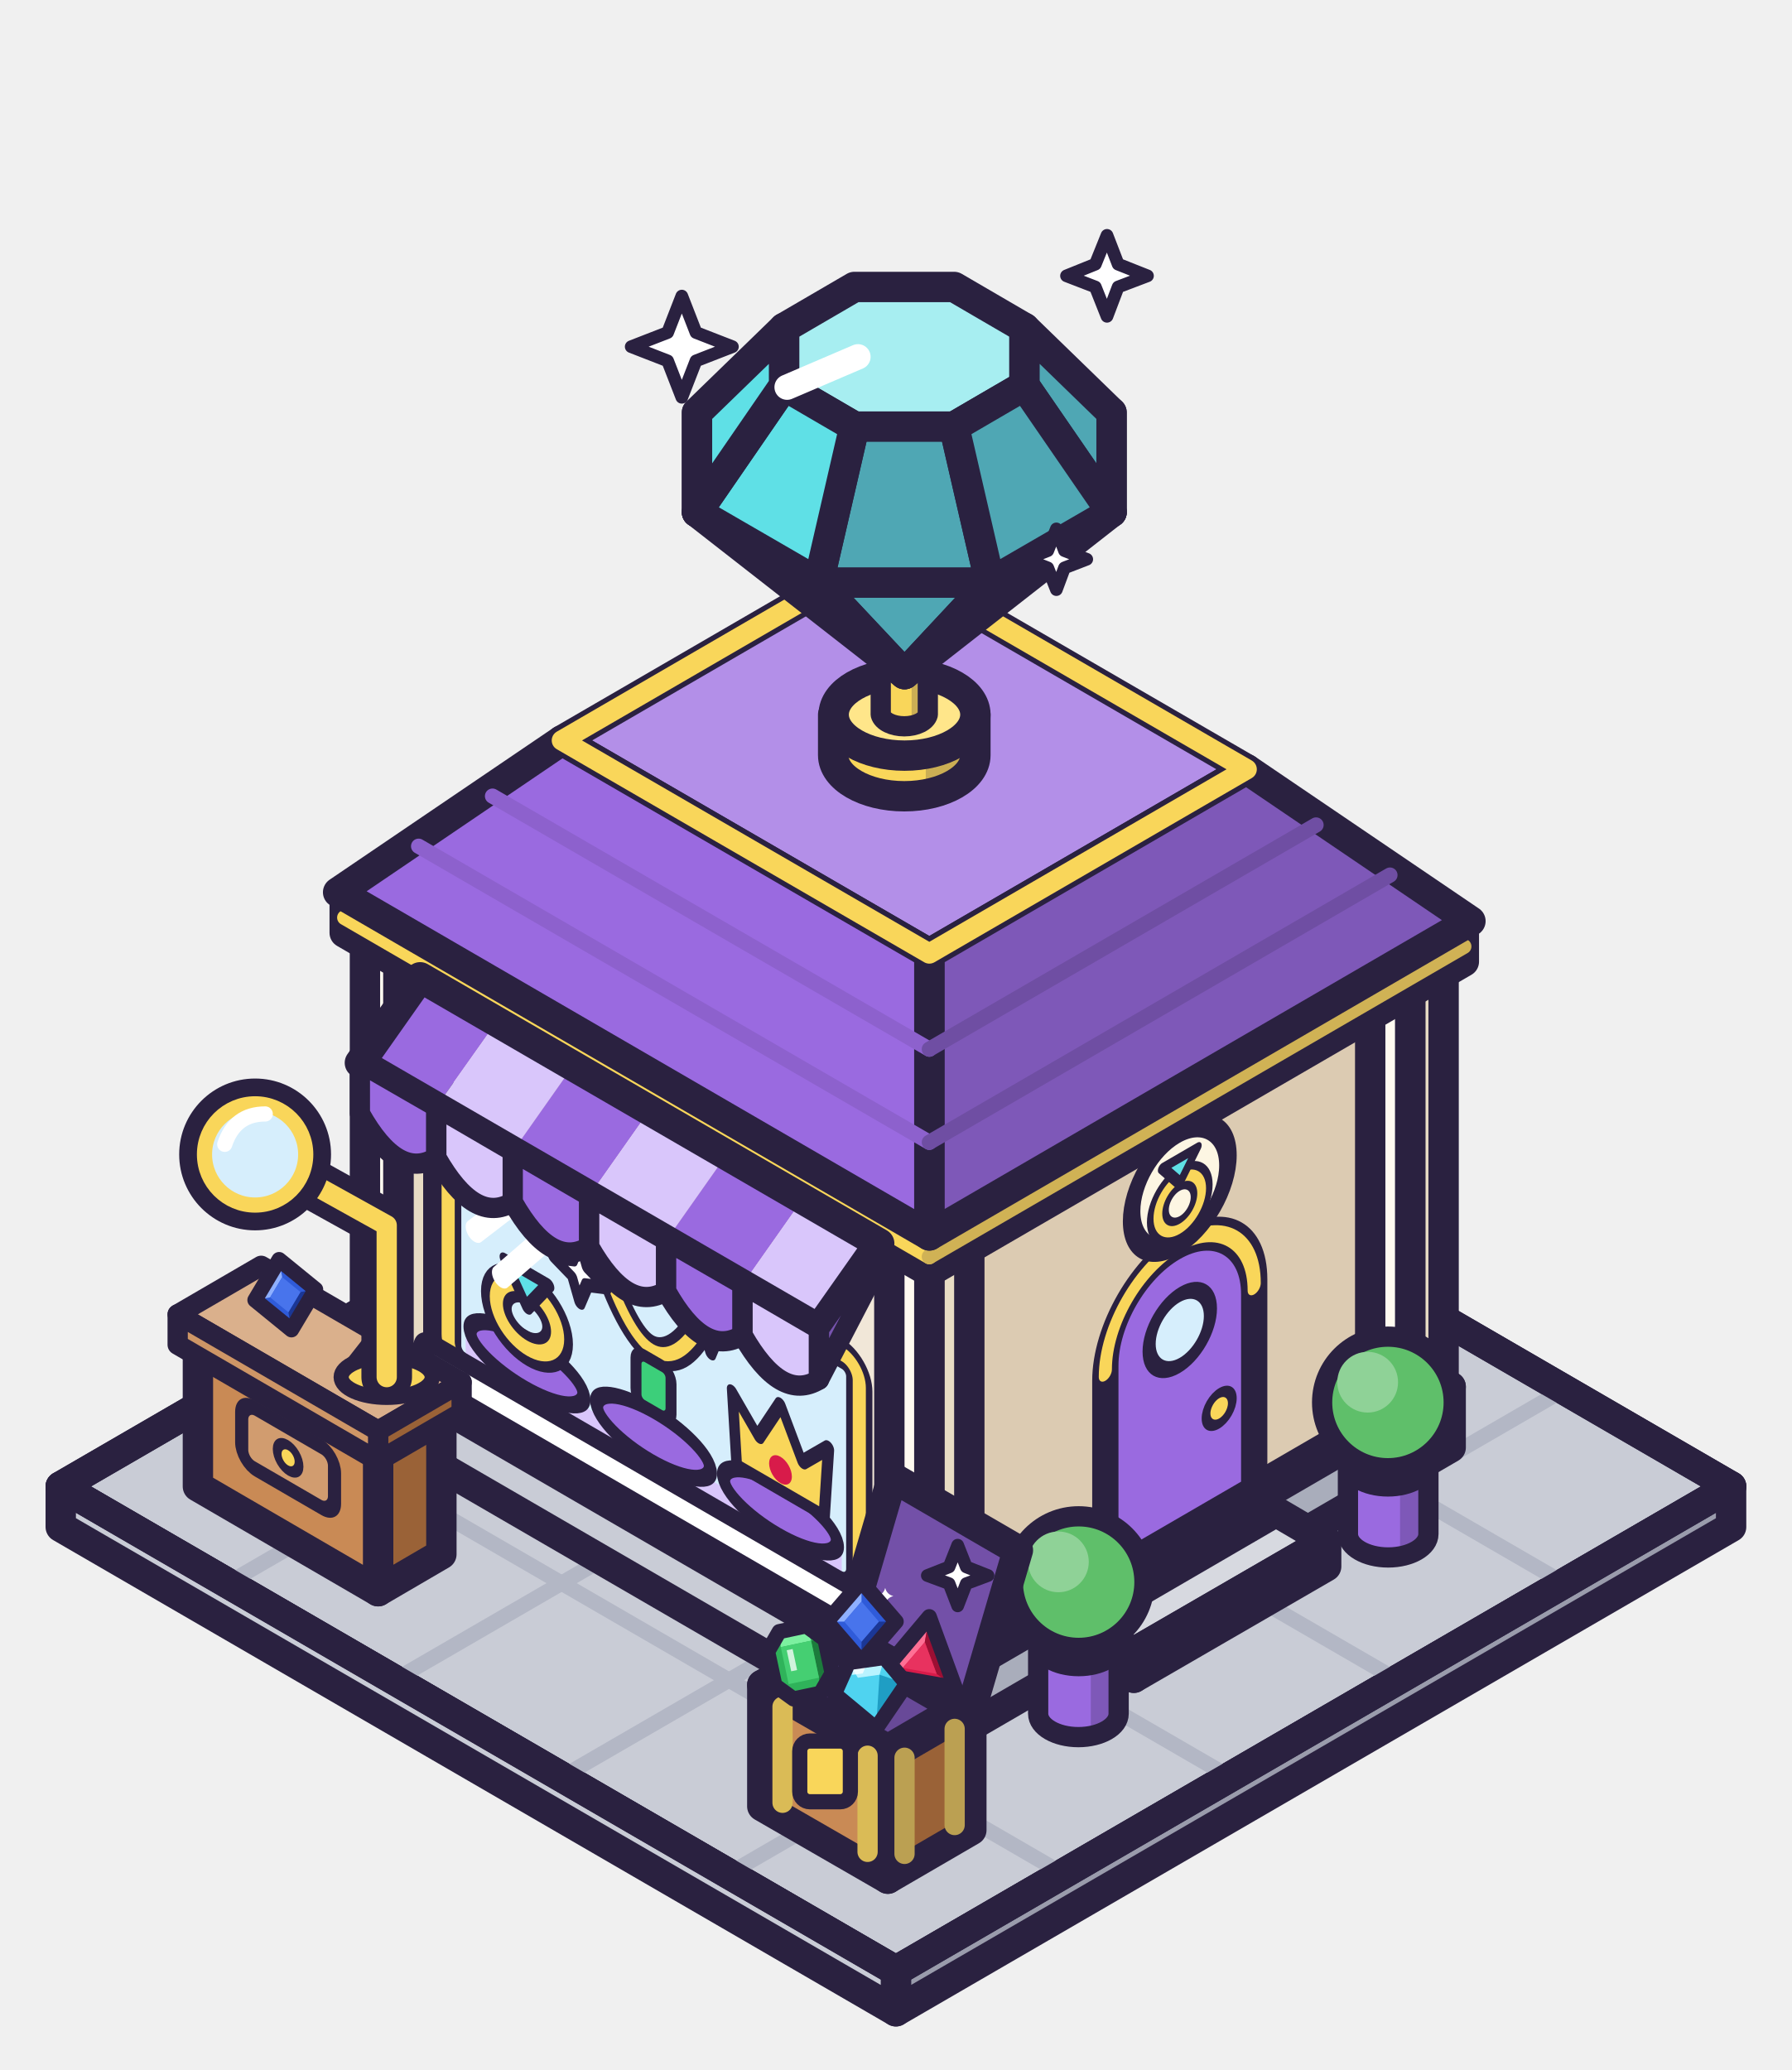
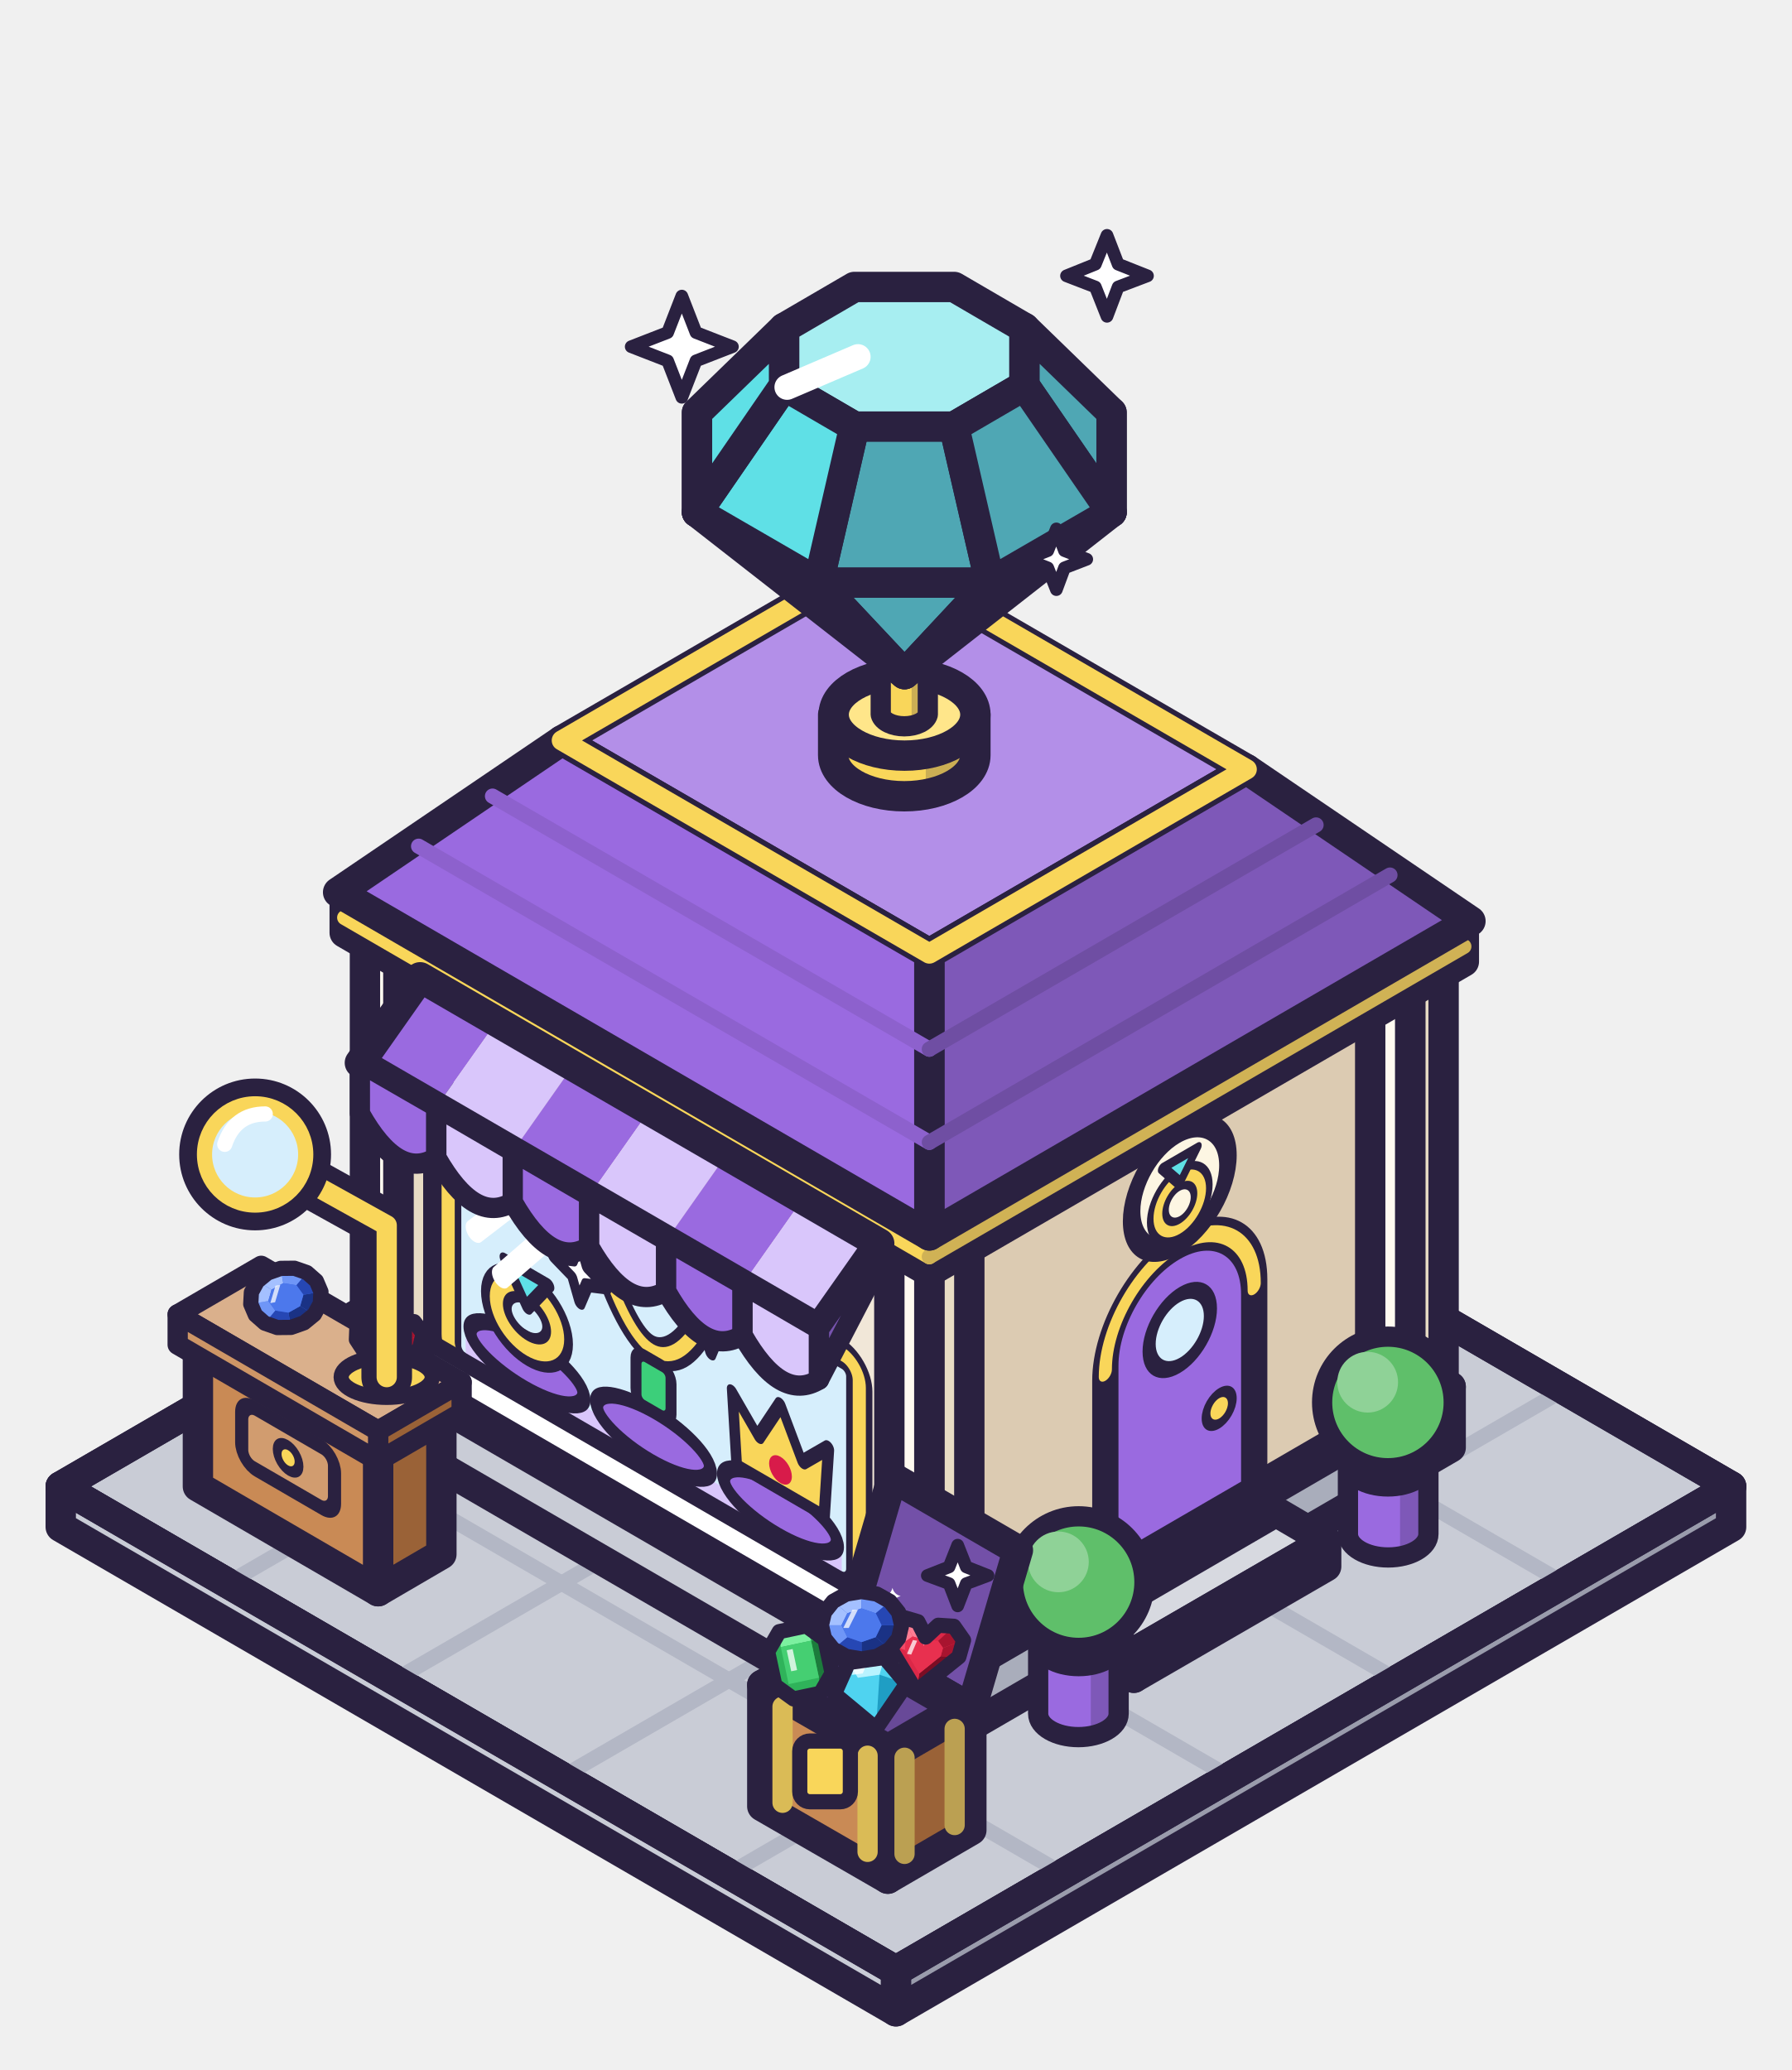
<svg xmlns="http://www.w3.org/2000/svg" width="354" height="409" viewBox="0 0 354 409" stroke-linejoin="round" stroke-linecap="round">
  <defs>
    <clipPath id="cyl1">
      <path d="M164.6 141.2 L164.6 149.2 A14 8.1 0 0 0 192.7 149.2 L192.7 141.2 Z" />
    </clipPath>
    <clipPath id="cyl2">
      <path d="M174 129.2 L174 141.2 A4.7 2.7 0 0 0 183.3 141.2 L183.3 129.2 Z" />
    </clipPath>
    <clipPath id="cyl3">
      <path d="M266.3 289.1 L266.3 303.1 A7.9 4.6 0 0 0 282.2 303.1 L282.2 289.1 Z" />
    </clipPath>
    <clipPath id="cyl4">
      <path d="M205.1 324.6 L205.1 338.6 A7.9 4.6 0 0 0 221 338.6 L221 324.6 Z" />
    </clipPath>
  </defs>
  <polygon points="177,198 342,293.7 177,389.4 12,293.7" fill="#c9ccd6" stroke="#2a2140" stroke-width="6" />
  <polygon points="342,301.7 177,397.4 177,389.4 342,293.7" fill="#9a9cac" stroke="#2a2140" stroke-width="6" />
  <polygon points="177,397.4 12,301.7 12,293.7 177,389.4" fill="#c9ccd6" stroke="#2a2140" stroke-width="6" />
  <path d="M207.4 218.7 L47.6 311.3" stroke="#b3b7c5" stroke-width="3" fill="none" />
  <path d="M146.6 218.7 L306.4 311.3" stroke="#b3b7c5" stroke-width="3" fill="none" />
  <path d="M240.4 237.8 L80.6 330.4" stroke="#b3b7c5" stroke-width="3" fill="none" />
  <path d="M113.6 237.8 L273.4 330.4" stroke="#b3b7c5" stroke-width="3" fill="none" />
  <path d="M273.4 257 L113.6 349.6" stroke="#b3b7c5" stroke-width="3" fill="none" />
  <path d="M80.6 257 L240.4 349.6" stroke="#b3b7c5" stroke-width="3" fill="none" />
  <path d="M306.4 276.1 L146.6 368.7" stroke="#b3b7c5" stroke-width="3" fill="none" />
  <path d="M47.6 276.1 L207.4 368.7" stroke="#b3b7c5" stroke-width="3" fill="none" />
  <polygon points="177,198 342,293.7 177,389.4 12,293.7" fill="none" stroke="#2a2140" stroke-width="6" />
  <polygon points="173.7,208.6 286.6,274 183.6,333.8 70.7,268.3" fill="#d9dbe2" stroke="#2a2140" stroke-width="6" />
  <polygon points="286.6,286 183.6,345.8 183.6,333.8 286.6,274" fill="#a9adbb" stroke="#2a2140" stroke-width="6" />
  <polygon points="183.6,345.8 70.7,280.3 70.7,268.3 183.6,333.8" fill="#c9ccd6" stroke="#2a2140" stroke-width="6" />
  <polygon points="173.7,126.9 282.6,190 183.6,247.5 74.7,184.3" fill="#f1e7d8" stroke="#2a2140" stroke-width="6" />
  <polygon points="282.6,274 183.6,331.5 183.6,247.5 282.6,190" fill="#dccbb2" stroke="#2a2140" stroke-width="6" />
  <polygon points="183.6,331.5 74.7,268.3 74.7,184.3 183.6,247.5" fill="#f1e7d8" stroke="#2a2140" stroke-width="6" />
  <polygon points="80,179.7 86.6,183.5 78.7,188.1 72.1,184.3" fill="#ffffff" stroke="#2a2140" stroke-width="6" />
  <polygon points="86.6,267.5 78.7,272.1 78.7,188.1 86.6,183.5" fill="#e8dcc4" stroke="#2a2140" stroke-width="6" />
  <polygon points="78.7,272.1 72.1,268.3 72.1,184.3 78.7,188.1" fill="#fffaf0" stroke="#2a2140" stroke-width="6" />
  <polygon points="183.6,239.8 191.5,244.4 183.6,249 175.7,244.4" fill="#ffffff" stroke="#2a2140" stroke-width="6" />
  <polygon points="191.5,328.4 183.6,333 183.6,249 191.5,244.4" fill="#e8dcc4" stroke="#2a2140" stroke-width="6" />
  <polygon points="183.6,333 175.7,328.4 175.7,244.4 183.6,249" fill="#fffaf0" stroke="#2a2140" stroke-width="6" />
  <polygon points="277.3,185.5 285.2,190 278.6,193.9 270.7,189.3" fill="#ffffff" stroke="#2a2140" stroke-width="6" />
  <polygon points="285.2,274 278.6,277.9 278.6,193.9 285.2,190" fill="#e8dcc4" stroke="#2a2140" stroke-width="6" />
  <polygon points="278.6,277.9 270.7,273.3 270.7,189.3 278.6,193.9" fill="#fffaf0" stroke="#2a2140" stroke-width="6" />
  <polygon points="173.7,115.1 289.2,182 183.6,243.3 68.1,176.3" fill="#ffffff" stroke="#2a2140" stroke-width="6" />
  <polygon points="289.2,190 183.6,251.3 183.6,243.3 289.2,182" fill="#e8dcc4" stroke="#2a2140" stroke-width="6" />
  <polygon points="183.6,251.3 68.1,184.3 68.1,176.3 183.6,243.3" fill="#fffaf0" stroke="#2a2140" stroke-width="6" />
  <path d="M68.1 181.3 L183.6 248.3" stroke="#f9d65a" stroke-width="3" fill="none" />
  <path d="M183.6 248.3 L289.2 187" stroke="#d0b255" stroke-width="3" fill="none" />
  <polygon points="173.7,109.9 246.3,152 183.6,188.4 111,146.3" fill="#b38fe8" stroke="#2a2140" stroke-width="6" />
  <polygon points="290.5,182 183.6,244.1 183.6,188.4 246.3,152" fill="#7e58b8" stroke="#2a2140" stroke-width="6" />
  <polygon points="183.6,244.1 66.8,176.3 111,146.3 183.6,188.4" fill="#9a6ae0" stroke="#2a2140" stroke-width="6" />
  <path d="M82.7 167.2 L183.6 225.7" stroke="#8d61cd" stroke-width="3" fill="none" />
  <path d="M183.6 225.7 L274.6 172.9" stroke="#6f4ea3" stroke-width="3" fill="none" />
  <path d="M97.3 157.3 L183.6 207.3" stroke="#8d61cd" stroke-width="3" fill="none" />
  <path d="M183.6 207.3 L260 163" stroke="#6f4ea3" stroke-width="3" fill="none" />
  <polygon points="173.7,109.9 246.3,152 183.6,188.4 111,146.3" fill="none" stroke="#f9d65a" stroke-width="4" />
  <path d="M164.6 141.2 L164.6 149.2 A14 8.1 0 0 0 192.7 149.2 L192.7 141.2 Z" fill="#f9d65a" />
  <rect x="182.9" y="133.1" width="14" height="24.2" fill="#cbae54" clip-path="url(#cyl1)" />
  <path d="M164.6 141.2 L164.6 149.2 A14 8.1 0 0 0 192.7 149.2 L192.7 141.2 Z" fill="none" stroke="#2a2140" stroke-width="6" />
  <ellipse cx="178.7" cy="141.2" rx="14" ry="8.1" fill="#ffe68a" stroke="#2a2140" stroke-width="6" />
  <path d="M174 129.2 L174 141.2 A4.7 2.7 0 0 0 183.3 141.2 L183.3 129.2 Z" fill="#f9d65a" />
  <rect x="180.1" y="126.5" width="4.7" height="17.4" fill="#cbae54" clip-path="url(#cyl2)" />
  <path d="M174 129.2 L174 141.2 A4.7 2.7 0 0 0 183.3 141.2 L183.3 129.2 Z" fill="none" stroke="#2a2140" stroke-width="4" />
  <ellipse cx="178.7" cy="129.2" rx="4.7" ry="2.7" fill="#ffe68a" stroke="#2a2140" stroke-width="4" />
  <polygon points="195.6,115.1 161.7,115.1 137.7,101.2 137.7,81.5 161.7,67.6 195.6,67.6 219.6,81.5 219.6,101.2" fill="#a7eef1" stroke="#2a2140" stroke-width="6" />
  <polygon points="195.6,115.1 161.7,115.1 178.7,133.2" fill="#4fa7b4" stroke="#2a2140" stroke-width="6" />
  <polygon points="161.7,115.1 137.7,101.2 178.7,133.2" fill="#5fe0e6" stroke="#2a2140" stroke-width="6" />
  <polygon points="219.6,101.2 195.6,115.1 178.7,133.2" fill="#4fa7b4" stroke="#2a2140" stroke-width="6" />
  <polygon points="188.5,84.3 168.8,84.3 154.9,76.2 154.9,64.8 168.8,56.7 188.5,56.7 202.4,64.8 202.4,76.2" fill="#a7eef1" stroke="#2a2140" stroke-width="6" />
  <polygon points="195.6,115.1 161.7,115.1 168.8,84.3 188.5,84.3" fill="#4fa7b4" stroke="#2a2140" stroke-width="6" />
  <polygon points="161.7,115.1 137.7,101.2 154.9,76.2 168.8,84.3" fill="#5fe0e6" stroke="#2a2140" stroke-width="6" />
  <polygon points="137.7,101.2 137.7,81.5 154.9,64.8 154.9,76.2" fill="#5fe0e6" stroke="#2a2140" stroke-width="6" />
  <polygon points="219.6,81.5 219.6,101.2 202.4,76.2 202.4,64.8" fill="#4fa7b4" stroke="#2a2140" stroke-width="6" />
  <polygon points="219.6,101.2 195.6,115.1 188.5,84.3 202.4,76.2" fill="#4fa7b4" stroke="#2a2140" stroke-width="6" />
  <path d="M155.5 76.5 L169.5 70.5" stroke="#ffffff" stroke-width="5" />
  <path d="M134.7 58.5 L137.5 65.7 L144.7 68.5 L137.5 71.3 L134.7 78.5 L131.9 71.3 L124.7 68.5 L131.9 65.7 Z" fill="#ffffff" stroke="#2a2140" stroke-width="2.5" />
  <path d="M218.7 46.5 L220.9 52.2 L226.7 54.5 L220.9 56.7 L218.7 62.5 L216.4 56.7 L210.7 54.5 L216.4 52.2 Z" fill="#ffffff" stroke="#2a2140" stroke-width="2.5" />
  <path d="M208.7 104.5 L210.3 108.8 L214.7 110.5 L210.3 112.2 L208.7 116.5 L207 112.2 L202.7 110.5 L207 108.8 Z" fill="#ffffff" stroke="#2a2140" stroke-width="2.5" />
  <g transform="matrix(0.865 0.502 0 1 74.7 268.3)">
    <rect x="16" y="-54" width="93.9" height="46" rx="4" fill="#d6eefc" stroke="#2a2140" stroke-width="6" />
    <rect x="20" y="-14" width="85.9" height="5" fill="#d9c6fb" />
    <ellipse cx="34" cy="-16" rx="13" ry="5" fill="#9a6ae0" stroke="#2a2140" stroke-width="3" />
    <ellipse cx="62.9" cy="-16" rx="13" ry="5" fill="#9a6ae0" stroke="#2a2140" stroke-width="3" />
    <ellipse cx="91.9" cy="-16" rx="13" ry="5" fill="#9a6ae0" stroke="#2a2140" stroke-width="3" />
    <ellipse cx="34" cy="-25" rx="7" ry="6" fill="none" stroke="#2a2140" stroke-width="7" />
    <ellipse cx="34" cy="-25" rx="7" ry="6" fill="none" stroke="#f9d65a" stroke-width="3" />
    <path d="M29 -34 L39 -34 L34 -27 Z" fill="#5fe0e6" stroke="#2a2140" stroke-width="2.5" />
    <path d="M51.9 -44 Q62.9 -22 73.9 -44" fill="none" stroke="#2a2140" stroke-width="6" />
    <path d="M51.9 -44 Q62.9 -22 73.9 -44" fill="none" stroke="#f9d65a" stroke-width="2.5" />
    <rect x="58.9" y="-31" width="8" height="10" rx="2" fill="#3ccf7a" stroke="#2a2140" stroke-width="2.5" />
    <path d="M81.9 -20 L80.9 -34 L86.9 -28 L91.9 -37 L96.9 -28 L102.9 -34 L101.9 -20 Z" fill="#f9d65a" stroke="#2a2140" stroke-width="2.5" />
    <circle cx="91.9" cy="-24" r="2.6" fill="#d81b4a" />
    <path d="M22 -36 L34 -50 M28 -30 L44 -50" stroke="#ffffff" stroke-width="4" />
    <rect x="16" y="-54" width="93.9" height="46" rx="4" fill="none" stroke="#f9d65a" stroke-width="3" />
    <rect x="10" y="-9" width="105.9" height="8" rx="3" fill="#ffffff" stroke="#2a2140" stroke-width="4" />
    <path d="M46 -46 L47.7 -41.7 L52 -40 L47.7 -38.3 L46 -34 L44.3 -38.3 L40 -40 L44.3 -41.7 Z" fill="#ffffff" stroke="#2a2140" stroke-width="2.5" />
    <path d="M75.9 -49 L77.3 -45.4 L80.9 -44 L77.3 -42.6 L75.9 -39 L74.5 -42.6 L70.9 -44 L74.5 -45.4 Z" fill="#ffffff" stroke="#2a2140" stroke-width="2.5" />
  </g>
  <polygon points="83,193.1 98.1,201.9 86.2,218.7 71.1,210" fill="#9a6ae0" />
  <polygon points="98.1,201.9 113.2,210.6 101.3,227.5 86.2,218.7" fill="#d9c6fb" />
  <polygon points="113.2,210.6 128.3,219.4 116.4,236.3 101.3,227.5" fill="#9a6ae0" />
  <polygon points="128.3,219.4 143.5,228.2 131.6,245.1 116.4,236.3" fill="#d9c6fb" />
  <polygon points="143.5,228.2 158.6,236.9 146.7,253.8 131.6,245.1" fill="#9a6ae0" />
  <polygon points="158.6,236.9 173.7,245.7 161.8,262.6 146.7,253.8" fill="#d9c6fb" />
  <polygon points="83,193.1 173.7,245.7 161.8,262.6 71.1,210" fill="none" stroke="#2a2140" stroke-width="6" />
  <path d="M71.1 210 L86.2 218.7 L86.2 228.7 Q78.6 233.4 71.1 220 Z" fill="#9a6ae0" stroke="#2a2140" stroke-width="4" />
  <path d="M86.2 218.7 L101.3 227.5 L101.3 237.5 Q93.8 242.1 86.2 228.7 Z" fill="#d9c6fb" stroke="#2a2140" stroke-width="4" />
  <path d="M101.3 227.5 L116.4 236.3 L116.4 246.3 Q108.9 250.9 101.3 237.5 Z" fill="#9a6ae0" stroke="#2a2140" stroke-width="4" />
  <path d="M116.4 236.3 L131.6 245.1 L131.6 255.1 Q124 259.7 116.4 246.3 Z" fill="#d9c6fb" stroke="#2a2140" stroke-width="4" />
  <path d="M131.6 245.1 L146.7 253.8 L146.7 263.8 Q139.1 268.5 131.6 255.1 Z" fill="#9a6ae0" stroke="#2a2140" stroke-width="4" />
  <path d="M146.7 253.8 L161.8 262.6 L161.8 272.6 Q154.3 277.2 146.7 263.8 Z" fill="#d9c6fb" stroke="#2a2140" stroke-width="4" />
  <polygon points="173.7,245.7 161.8,262.6 161.8,272.6 173.7,249.7" fill="#7854b0" stroke="#2a2140" stroke-width="4" />
  <g transform="matrix(0.865 -0.502 0 1 183.6 331.5)">
    <path d="M40.2 0 V-40 A17 17 0 0 1 74.2 -40 V0 Z" fill="#9a6ae0" stroke="#2a2140" stroke-width="6" />
    <path d="M40.2 -40 A17 17 0 0 1 74.2 -40" fill="none" stroke="#f9d65a" stroke-width="3" />
    <circle cx="57.2" cy="-40" r="7" fill="#d6eefc" stroke="#2a2140" stroke-width="3" />
    <circle cx="66.2" cy="-20" r="3" fill="#f9d65a" stroke="#2a2140" stroke-width="2" />
    <circle cx="57.2" cy="-68" r="11" fill="#fdf6e3" stroke="#2a2140" stroke-width="4" />
    <circle cx="57.2" cy="-65" r="5" fill="none" stroke="#2a2140" stroke-width="5" />
    <circle cx="57.2" cy="-65" r="5" fill="none" stroke="#f9d65a" stroke-width="2" />
    <path d="M53.2 -74 L61.2 -74 L57.2 -69 Z" fill="#5fe0e6" stroke="#2a2140" stroke-width="2" />
  </g>
  <polygon points="252.1,298.7 262,304.5 224,326.5 214.1,320.8" fill="#d7d9e0" stroke="#2a2140" stroke-width="6" />
  <polygon points="262,309.5 224,331.5 224,326.5 262,304.5" fill="#a9adbb" stroke="#2a2140" stroke-width="6" />
  <polygon points="224,331.5 214.1,325.8 214.1,320.8 224,326.5" fill="#c9ccd6" stroke="#2a2140" stroke-width="6" />
  <path d="M266.3 289.1 L266.3 303.1 A7.9 4.6 0 0 0 282.2 303.1 L282.2 289.1 Z" fill="#9a6ae0" />
  <rect x="276.6" y="284.5" width="7.9" height="23.2" fill="#7e58b8" clip-path="url(#cyl3)" />
  <path d="M266.3 289.1 L266.3 303.1 A7.9 4.6 0 0 0 282.2 303.1 L282.2 289.1 Z" fill="none" stroke="#2a2140" stroke-width="4" />
  <ellipse cx="274.2" cy="289.1" rx="7.9" ry="4.6" fill="#b897e9" stroke="#2a2140" stroke-width="4" />
  <circle cx="274.2" cy="277.1" r="13" fill="#5fbf6a" stroke="#2a2140" stroke-width="4" />
  <circle cx="270.2" cy="273.1" r="6" fill="#8fd297" />
  <path d="M205.1 324.6 L205.1 338.6 A7.9 4.6 0 0 0 221 338.6 L221 324.6 Z" fill="#9a6ae0" />
  <rect x="215.5" y="320" width="7.9" height="23.2" fill="#7e58b8" clip-path="url(#cyl4)" />
  <path d="M205.1 324.6 L205.1 338.6 A7.9 4.6 0 0 0 221 338.6 L221 324.6 Z" fill="none" stroke="#2a2140" stroke-width="4" />
  <ellipse cx="213.1" cy="324.6" rx="7.9" ry="4.6" fill="#b897e9" stroke="#2a2140" stroke-width="4" />
  <circle cx="213.1" cy="312.6" r="13" fill="#5fbf6a" stroke="#2a2140" stroke-width="4" />
  <circle cx="209.1" cy="308.6" r="6" fill="#8fd297" />
  <polygon points="51.6,258.4 87.2,279.1 74.7,286.4 39.1,265.7" fill="#d7a780" stroke="#2a2140" stroke-width="6" />
  <polygon points="87.2,307.1 74.7,314.4 74.7,286.4 87.2,279.1" fill="#9a6237" stroke="#2a2140" stroke-width="6" />
  <polygon points="74.7,314.4 39.1,293.7 39.1,265.7 74.7,286.4" fill="#c98a55" stroke="#2a2140" stroke-width="6" />
  <g transform="matrix(0.865 0.502 0 1 39.1 293.7)">
    <rect x="10" y="-22" width="21.2" height="12" rx="3" fill="#d19c6f" stroke="#2a2140" stroke-width="3" />
    <circle cx="20.6" cy="-16" r="2.5" fill="#f9d65a" stroke="#2a2140" stroke-width="2" />
  </g>
  <polygon points="51.6,250.1 91.2,273.1 74.7,282.7 35.1,259.7" fill="#dab08c" stroke="#2a2140" stroke-width="4" />
  <polygon points="91.2,279.1 74.7,288.7 74.7,282.7 91.2,273.1" fill="#9a6237" stroke="#2a2140" stroke-width="4" />
  <polygon points="74.7,288.7 35.1,265.7 35.1,259.7 74.7,282.7" fill="#ce9666" stroke="#2a2140" stroke-width="4" />
  <g transform="translate(56.5 256.6) rotate(-10) scale(0.16) translate(-50 -55)">
-     <polygon points="50,6 88,50 50,94 12,50" fill="#2f5bd9" />
-     <polygon points="50,6 50,28 31,50 12,50" fill="#8fb0ff" />
-     <polygon points="88,50 50,94 50,72 69,50" fill="#1b3796" />
-     <polygon points="50,28 69,50 50,72 31,50" fill="#4874ec" />
-     <polygon points="50,6 88,50 50,94 12,50" fill="none" stroke="#2a2140" stroke-width="18.8" />
+     <polygon points="94,54 90.7,68.2 81.1,80.2 66.8,88.2 50,91 33.2,88.2 18.9,80.2 9.3,68.2 6,54 9.3,39.8 18.9,27.8 33.2,19.8 50,17 66.8,19.8 81.1,27.8 90.7,39.8" fill="#3a66e0" />
+     <polygon points="72,54 94,54 90.7,68.2 81.1,80.2 65.6,67.1" fill="#1a3285" />
+     <polygon points="65.6,67.1 81.1,80.2 66.8,88.2 50,91 50,72.5" fill="#1a3285" />
+     <polygon points="50,72.5 50,91 33.2,88.2 18.9,80.2 34.4,67.1" fill="#2647b4" />
+     <polygon points="34.4,67.1 18.9,80.2 9.3,68.2 6,54 28,54" fill="#6f96f7" />
+     <polygon points="28,54 6,54 9.3,39.8 18.9,27.8 34.4,40.9" fill="#a4c0ff" />
+     <polygon points="34.4,40.9 18.9,27.8 33.2,19.8 50,17 50,35.5" fill="#a4c0ff" />
+     <polygon points="50,35.5 50,17 66.8,19.8 81.1,27.8 65.6,40.9" fill="#6f96f7" />
+     <polygon points="65.6,40.9 81.1,27.8 90.7,39.8 94,54 72,54" fill="#2647b4" />
+     <polygon points="72,54 65.6,67.1 50,72.5 34.4,67.1 28,54 34.4,40.9 50,35.5 65.6,40.9" fill="#4c78ec" />
+     <polygon points="40,37 46,37 36,57 30,57" fill="#ffffff" opacity="0.75" />
+     <polygon points="94,54 90.7,68.2 81.1,80.2 66.8,88.2 50,91 33.2,88.2 18.9,80.2 9.3,68.2 6,54 9.3,39.8 18.9,27.8 33.2,19.8 50,17 66.8,19.8 81.1,27.8 90.7,39.8" fill="none" stroke="#2a2140" stroke-width="18.8" />
  </g>
  <g transform="translate(76.5 266.6) rotate(8) scale(0.15) translate(-50 -55)">
-     <polygon points="50,8 94,84 6,84" fill="#d81b4a" />
-     <polygon points="50,8 50,38 30,72 6,84" fill="#ff7095" />
-     <polygon points="50,8 94,84 70,72 50,38" fill="#9c0f33" />
-     <polygon points="50,38 70,72 30,72" fill="#e8325f" />
-     <polygon points="50,8 94,84 6,84" fill="none" stroke="#2a2140" stroke-width="20" />
+     <polygon points="50,32 62,16 80,14 94,28 92,48 50,96 8,48 6,28 20,14 38,16" fill="#e8304f" />
+     <polygon points="50,43 50,32 62,16 56,35" fill="#dc2848" />
+     <polygon points="56,35 62,16 80,14 65,34" fill="#dc2848" />
+     <polygon points="65,34 80,14 94,28 72,41" fill="#a8142f" />
+     <polygon points="72,41 94,28 92,48 71,51" fill="#a8142f" />
+     <polygon points="71,51 92,48 50,96 50,75" fill="#7c0d24" />
+     <polygon points="50,75 50,96 8,48 29,51" fill="#dc2848" />
+     <polygon points="29,51 8,48 6,28 28,41" fill="#f04a68" />
+     <polygon points="28,41 6,28 20,14 35,34" fill="#ff7d93" />
+     <polygon points="35,34 20,14 38,16 44,35" fill="#ff7d93" />
+     <polygon points="44,35 38,16 50,32 50,43" fill="#ff7d93" />
+     <polygon points="50,43 56,35 65,34 72,41 71,51 50,75 29,51 28,41 35,34 44,35" fill="#e8304f" />
+     <polygon points="36,38 41,38 37,55 32,55" fill="#ffffff" opacity="0.75" />
+     <polygon points="50,32 62,16 80,14 94,28 92,48 50,96 8,48 6,28 20,14 38,16" fill="none" stroke="#2a2140" stroke-width="20" />
  </g>
  <ellipse cx="76.4" cy="272.1" rx="9" ry="4" fill="#f9d65a" stroke="#2a2140" stroke-width="3" />
  <path d="M76.4 272.1 L76.4 242.1 L58.4 232.1" stroke="#2a2140" stroke-width="10" fill="none" />
  <path d="M76.4 272.1 L76.4 242.1 L58.4 232.1" stroke="#f9d65a" stroke-width="4" fill="none" />
  <circle cx="50.4" cy="228.1" r="13" fill="#d6eefc" stroke="#2a2140" stroke-width="4" />
  <circle cx="50.4" cy="228.1" r="10" fill="none" stroke="#f9d65a" stroke-width="3" />
  <path d="M44.4 226.1 Q46.4 220.1 52.4 220.1" stroke="#ffffff" stroke-width="3" fill="none" />
  <polygon points="167.1,323.3 191.9,337.6 201.1,306.3 176.3,291.9" fill="#7350a8" stroke="#2a2140" stroke-width="6" />
  <polygon points="167.1,323.3 191.9,337.6 175.4,347.2 150.6,332.9" fill="#d7a780" stroke="#2a2140" stroke-width="6" />
  <polygon points="191.9,361.6 175.4,371.2 175.4,347.2 191.9,337.6" fill="#9a6237" stroke="#2a2140" stroke-width="6" />
  <polygon points="175.4,371.2 150.6,356.9 150.6,332.9 175.4,347.2" fill="#c98a55" stroke="#2a2140" stroke-width="6" />
  <polygon points="167.1,326 187.2,337.6 175.4,344.5 155.2,332.9" fill="#684998" stroke="#2a2140" stroke-width="4" />
  <path d="M154.6 356.2 L154.6 337.2" stroke="#dabb56" stroke-width="4" fill="none" />
  <path d="M171.4 365.9 L171.4 346.9" stroke="#dabb56" stroke-width="4" fill="none" />
  <path d="M188.6 360.6 L188.6 341.6" stroke="#bba052" stroke-width="4" fill="none" />
  <path d="M178.7 366.3 L178.7 347.3" stroke="#bba052" stroke-width="4" fill="none" />
  <rect x="158" y="344" width="10" height="12" rx="2" fill="#f9d65a" stroke="#2a2140" stroke-width="3" />
  <g transform="translate(158.2 329.3) rotate(-12) scale(0.17) translate(-50 -55)">
    <polygon points="34,10 66,10 84,30 84,70 66,90 34,90 16,70 16,30" fill="#2fb35a" />
    <polygon points="34,10 66,10 68,28 32,28" fill="#7cf0a0" />
    <polygon points="68,28 84,30 84,70 66,90 68,72" fill="#1c7c3c" />
    <polygon points="32,28 68,28 68,72 32,72" fill="#45cf72" />
    <polygon points="38,33 45,33 45,58 38,58" fill="#ffffff" opacity="0.75" />
    <polygon points="34,10 66,10 84,30 84,70 66,90 34,90 16,70 16,30" fill="none" stroke="#2a2140" stroke-width="17.6" />
  </g>
  <g transform="translate(182.2 327.3) rotate(10) scale(0.17) translate(-50 -55)">
-     <polygon points="50,8 94,84 6,84" fill="#d81b4a" />
-     <polygon points="50,8 50,38 30,72 6,84" fill="#ff7095" />
-     <polygon points="50,8 94,84 70,72 50,38" fill="#9c0f33" />
-     <polygon points="50,38 70,72 30,72" fill="#e8325f" />
-     <polygon points="50,8 94,84 6,84" fill="none" stroke="#2a2140" stroke-width="17.6" />
+     <polygon points="50,32 62,16 80,14 94,28 92,48 50,96 8,48 6,28 20,14 38,16" fill="#e8304f" />
+     <polygon points="50,43 50,32 62,16 56,35" fill="#dc2848" />
+     <polygon points="56,35 62,16 80,14 65,34" fill="#dc2848" />
+     <polygon points="65,34 80,14 94,28 72,41" fill="#a8142f" />
+     <polygon points="72,41 94,28 92,48 71,51" fill="#a8142f" />
+     <polygon points="71,51 92,48 50,96 50,75" fill="#7c0d24" />
+     <polygon points="50,75 50,96 8,48 29,51" fill="#dc2848" />
+     <polygon points="29,51 8,48 6,28 28,41" fill="#f04a68" />
+     <polygon points="28,41 6,28 20,14 35,34" fill="#ff7d93" />
+     <polygon points="35,34 20,14 38,16 44,35" fill="#ff7d93" />
+     <polygon points="44,35 38,16 50,32 50,43" fill="#ff7d93" />
+     <polygon points="50,43 56,35 65,34 72,41 71,51 50,75 29,51 28,41 35,34 44,35" fill="#e8304f" />
+     <polygon points="36,38 41,38 37,55 32,55" fill="#ffffff" opacity="0.75" />
+     <polygon points="50,32 62,16 80,14 94,28 92,48 50,96 8,48 6,28 20,14 38,16" fill="none" stroke="#2a2140" stroke-width="17.6" />
  </g>
  <g transform="translate(170.2 321.3) rotate(0) scale(0.18) translate(-50 -55)">
-     <polygon points="50,6 88,50 50,94 12,50" fill="#2f5bd9" />
-     <polygon points="50,6 50,28 31,50 12,50" fill="#8fb0ff" />
-     <polygon points="88,50 50,94 50,72 69,50" fill="#1b3796" />
-     <polygon points="50,28 69,50 50,72 31,50" fill="#4874ec" />
-     <path d="M76 13 Q77.8 20.2 85 22 Q77.8 23.8 76 31 Q74.2 23.8 67 22 Q74.2 20.2 76 13 Z" fill="#ffffff" />
-     <polygon points="50,6 88,50 50,94 12,50" fill="none" stroke="#2a2140" stroke-width="16.7" />
+     <polygon points="94,54 90.7,68.2 81.1,80.2 66.8,88.2 50,91 33.2,88.2 18.9,80.2 9.3,68.2 6,54 9.3,39.8 18.9,27.8 33.2,19.8 50,17 66.8,19.8 81.1,27.8 90.7,39.8" fill="#3a66e0" />
+     <polygon points="72,54 94,54 90.7,68.2 81.1,80.2 65.6,67.1" fill="#1a3285" />
+     <polygon points="65.6,67.1 81.1,80.2 66.8,88.2 50,91 50,72.5" fill="#1a3285" />
+     <polygon points="50,72.5 50,91 33.2,88.2 18.9,80.2 34.4,67.1" fill="#2647b4" />
+     <polygon points="34.4,67.1 18.9,80.2 9.3,68.2 6,54 28,54" fill="#6f96f7" />
+     <polygon points="28,54 6,54 9.3,39.8 18.9,27.8 34.4,40.9" fill="#a4c0ff" />
+     <polygon points="34.4,40.9 18.9,27.8 33.2,19.8 50,17 50,35.5" fill="#a4c0ff" />
+     <polygon points="50,35.5 50,17 66.8,19.8 81.1,27.8 65.6,40.9" fill="#6f96f7" />
+     <polygon points="65.6,40.9 81.1,27.8 90.7,39.8 94,54 72,54" fill="#2647b4" />
+     <polygon points="72,54 65.6,67.1 50,72.5 34.4,67.1 28,54 34.4,40.9 50,35.5 65.6,40.9" fill="#4c78ec" />
+     <polygon points="40,37 46,37 36,57 30,57" fill="#ffffff" opacity="0.75" />
+     <path d="M84 13 Q85.8 20.2 93 22 Q85.8 23.8 84 31 Q82.2 23.8 75 22 Q82.2 20.2 84 13 Z" fill="#ffffff" />
+     <polygon points="94,54 90.7,68.2 81.1,80.2 66.8,88.2 50,91 33.2,88.2 18.9,80.2 9.3,68.2 6,54 9.3,39.8 18.9,27.8 33.2,19.8 50,17 66.8,19.8 81.1,27.8 90.7,39.8" fill="none" stroke="#2a2140" stroke-width="16.7" />
  </g>
  <g transform="translate(172.2 335.3) rotate(-8) scale(0.18) translate(-50 -55)">
    <polygon points="30,14 70,14 90,46 50,90 10,46" fill="#4fd3f0" />
    <polygon points="30,14 70,14 62,32 38,32" fill="#b8f3ff" />
    <polygon points="90,46 62,32 50,90" fill="#1f9ec4" />
    <polygon points="36,18 50,18 44,28 32,28" fill="#ffffff" opacity="0.75" />
    <path d="M76 13 Q77.8 20.2 85 22 Q77.8 23.8 76 31 Q74.2 23.8 67 22 Q74.2 20.2 76 13 Z" fill="#ffffff" />
    <polygon points="30,14 70,14 90,46 50,90 10,46" fill="none" stroke="#2a2140" stroke-width="16.7" />
  </g>
  <path d="M189.2 305.3 L190.9 309.6 L195.2 311.3 L190.9 312.9 L189.2 317.3 L187.5 312.9 L183.2 311.3 L187.5 309.6 Z" fill="#ffffff" stroke="#2a2140" stroke-width="2.5" />
</svg>
